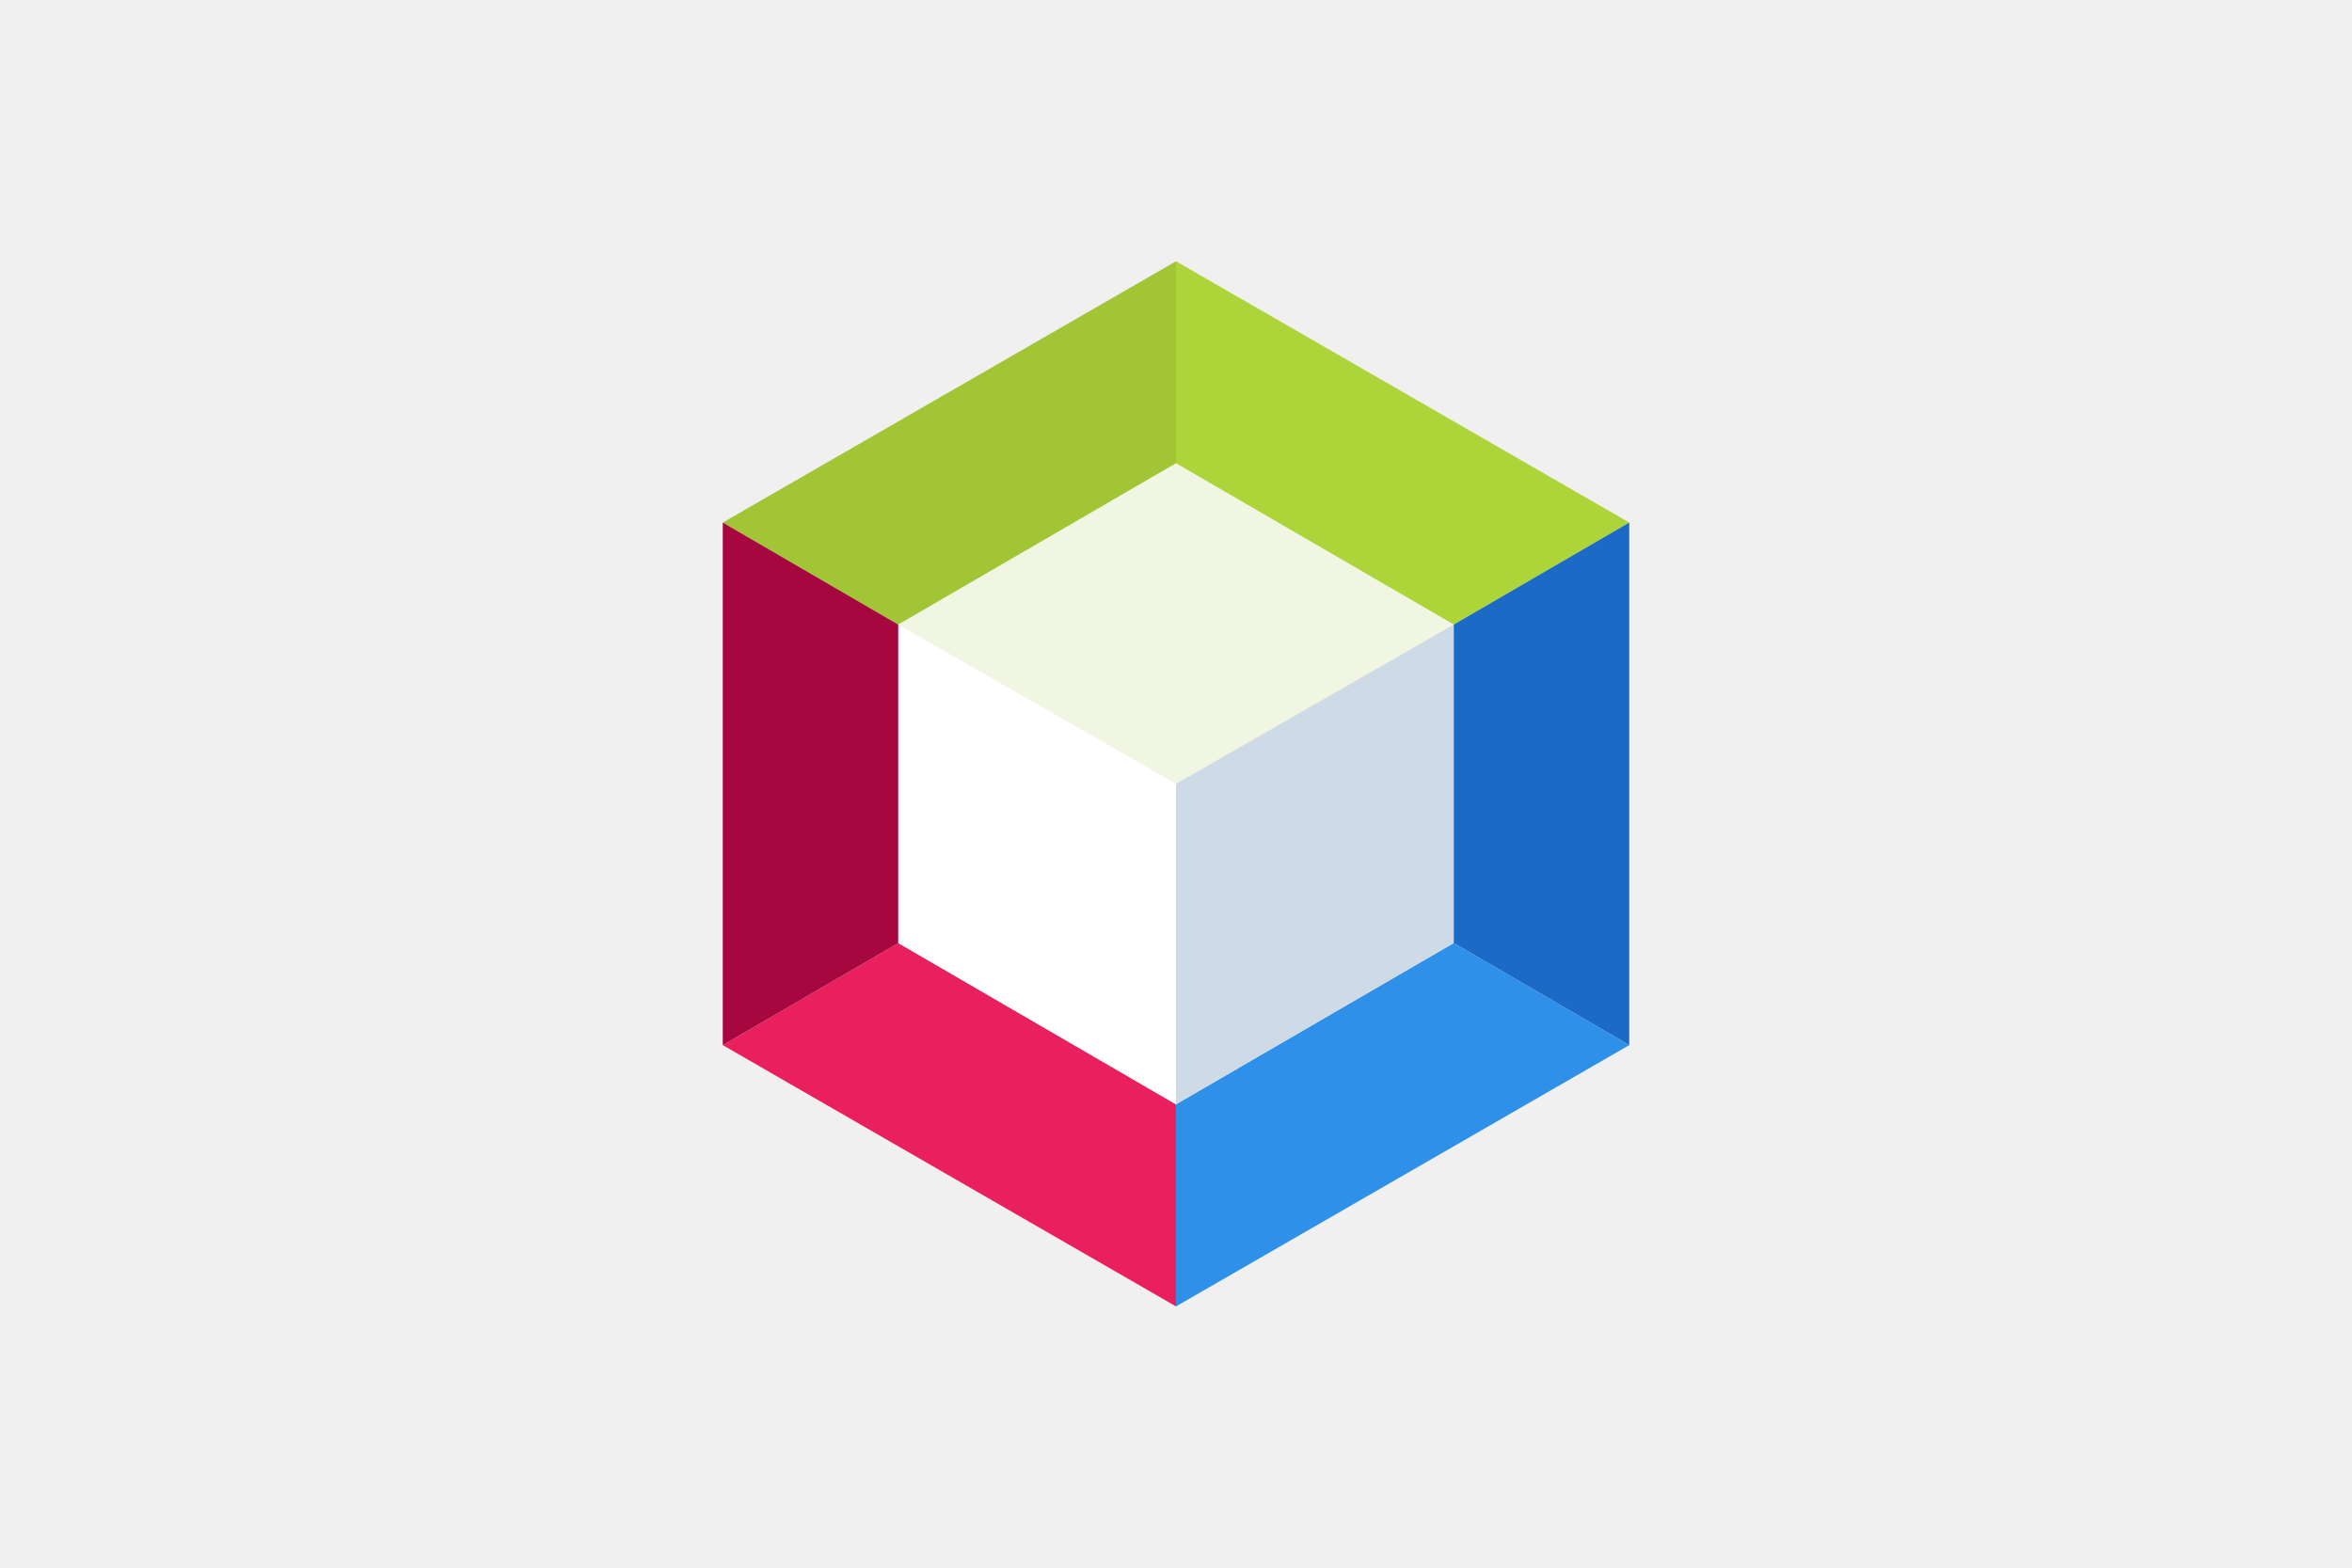
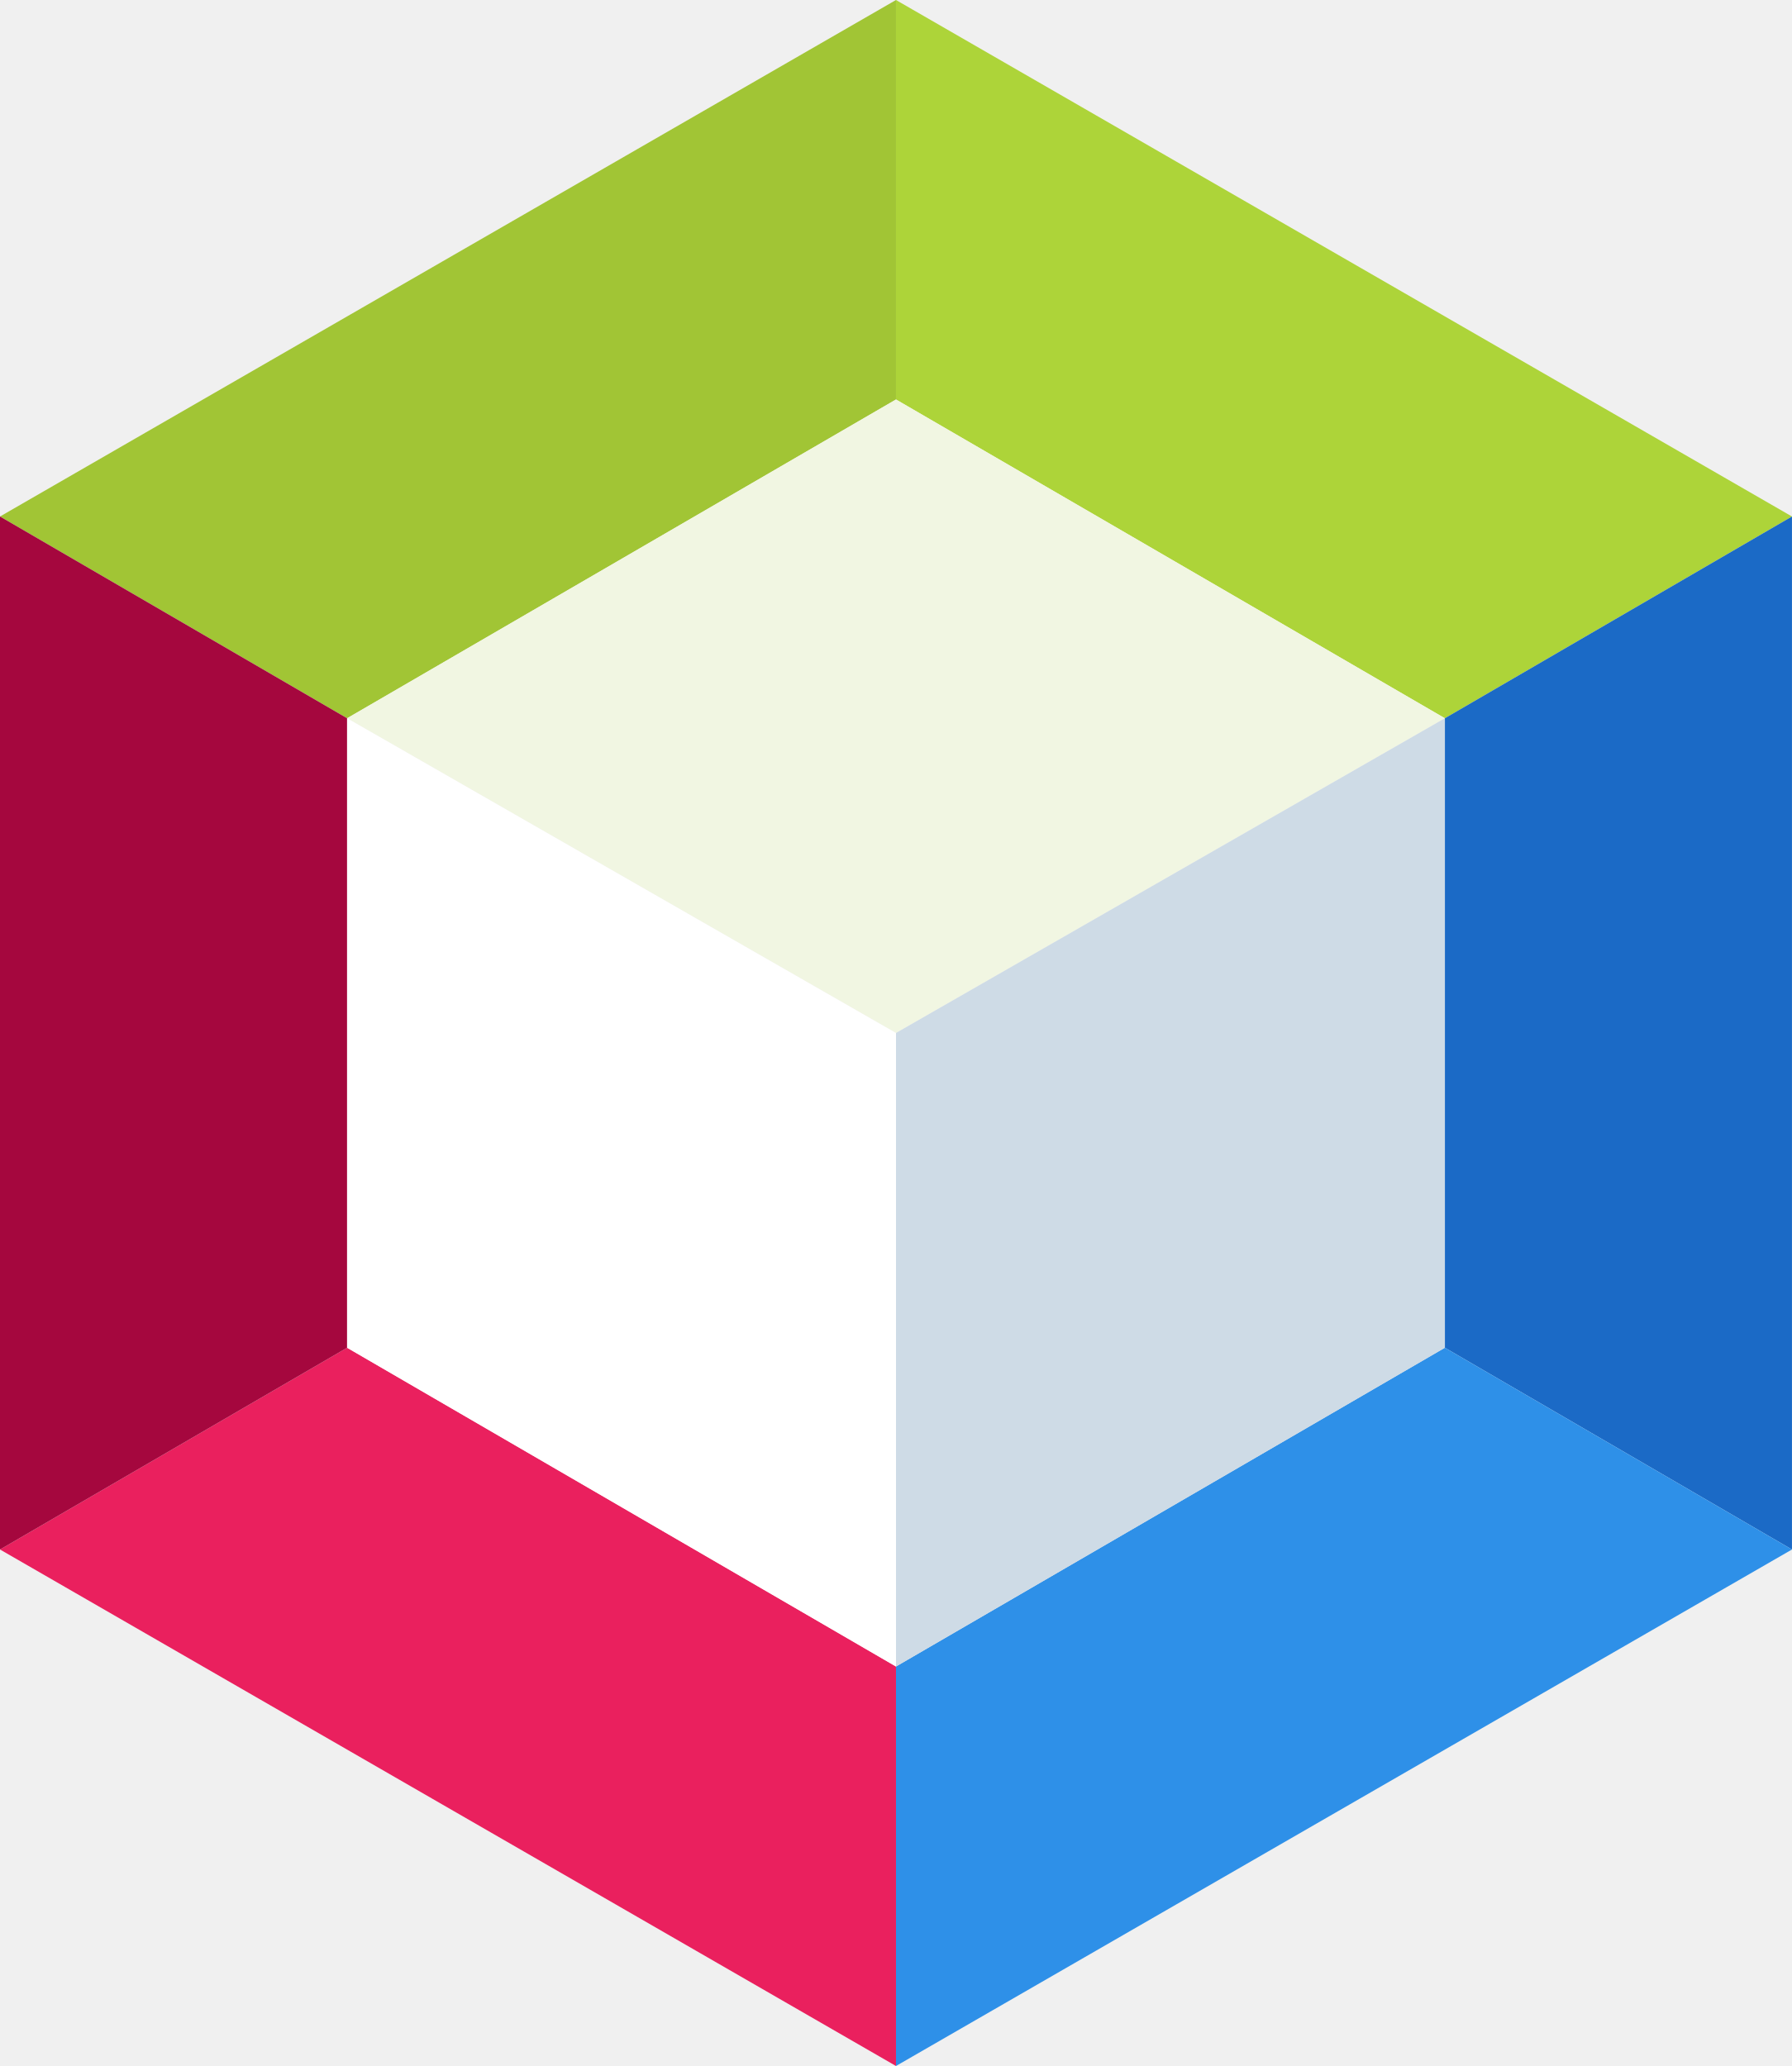
- <svg xmlns="http://www.w3.org/2000/svg" height="800" width="1200" viewBox="-66.6 -128 577.2 768">
-   <g fill-rule="evenodd" fill="none" stroke-width="0">
-     <path fill="#A1C535" d="M222 0v99L86 178 0 128z" />
-     <path fill="#ADD439" d="M444 128l-86 50-136-79V0z" />
-     <path fill="#1B6AC6" d="M444 384l-86-50V178l86-50z" />
-     <path fill="#2E90E8" d="M222 512v-99l136-79 86 50z" />
-     <path fill="#EA205E" d="M0 384l86-50 136 79v99z" />
-     <path fill="#A5073E" d="M0 128l86 50v156L0 384z" />
-     <path fill="#F1F6E2" d="M86 178l136-79 136 79-136 78z" />
-     <path fill="#CEDBE6" d="M222 256l136-78v156l-136 79z" />
-     <path fill="#FFF" d="M86 178l136 78v157L86 334z" />
+ <svg xmlns="http://www.w3.org/2000/svg" version="1.1" viewBox="0 0 444 512">
+   <description>Apache NetBeans Logo</description>
+   <g fill="none" fill-rule="evenodd" stroke-width="0">
+     <path d="M222 0v99L86 178 0 128 222 0Z" fill="#A1C535" />
+     <path d="m444 128-86 50-136-79V0l222 128Z" fill="#ADD439" />
+     <path d="m444 384-86-50V178l86-50v256Z" fill="#1B6AC6" />
+     <path d="M222 512v-99l136-79 86 50-222 128Z" fill="#2E90E8" />
+     <path d="m0 384 86-50 136 79v99L0 384Z" fill="#EA205E" />
+     <path d="m0 128 86 50v156L0 384V128Z" fill="#A5073E" />
+     <path d="m86 178 136-79 136 79-136 78-136-78Z" fill="#F1F6E2" />
+     <path d="m222 256 136-78v156l-136 79V256Z" fill="#CEDBE6" />
+     <path d="m86 178 136 78v157L86 334V178Z" fill="#FFF" />
  </g>
</svg>
